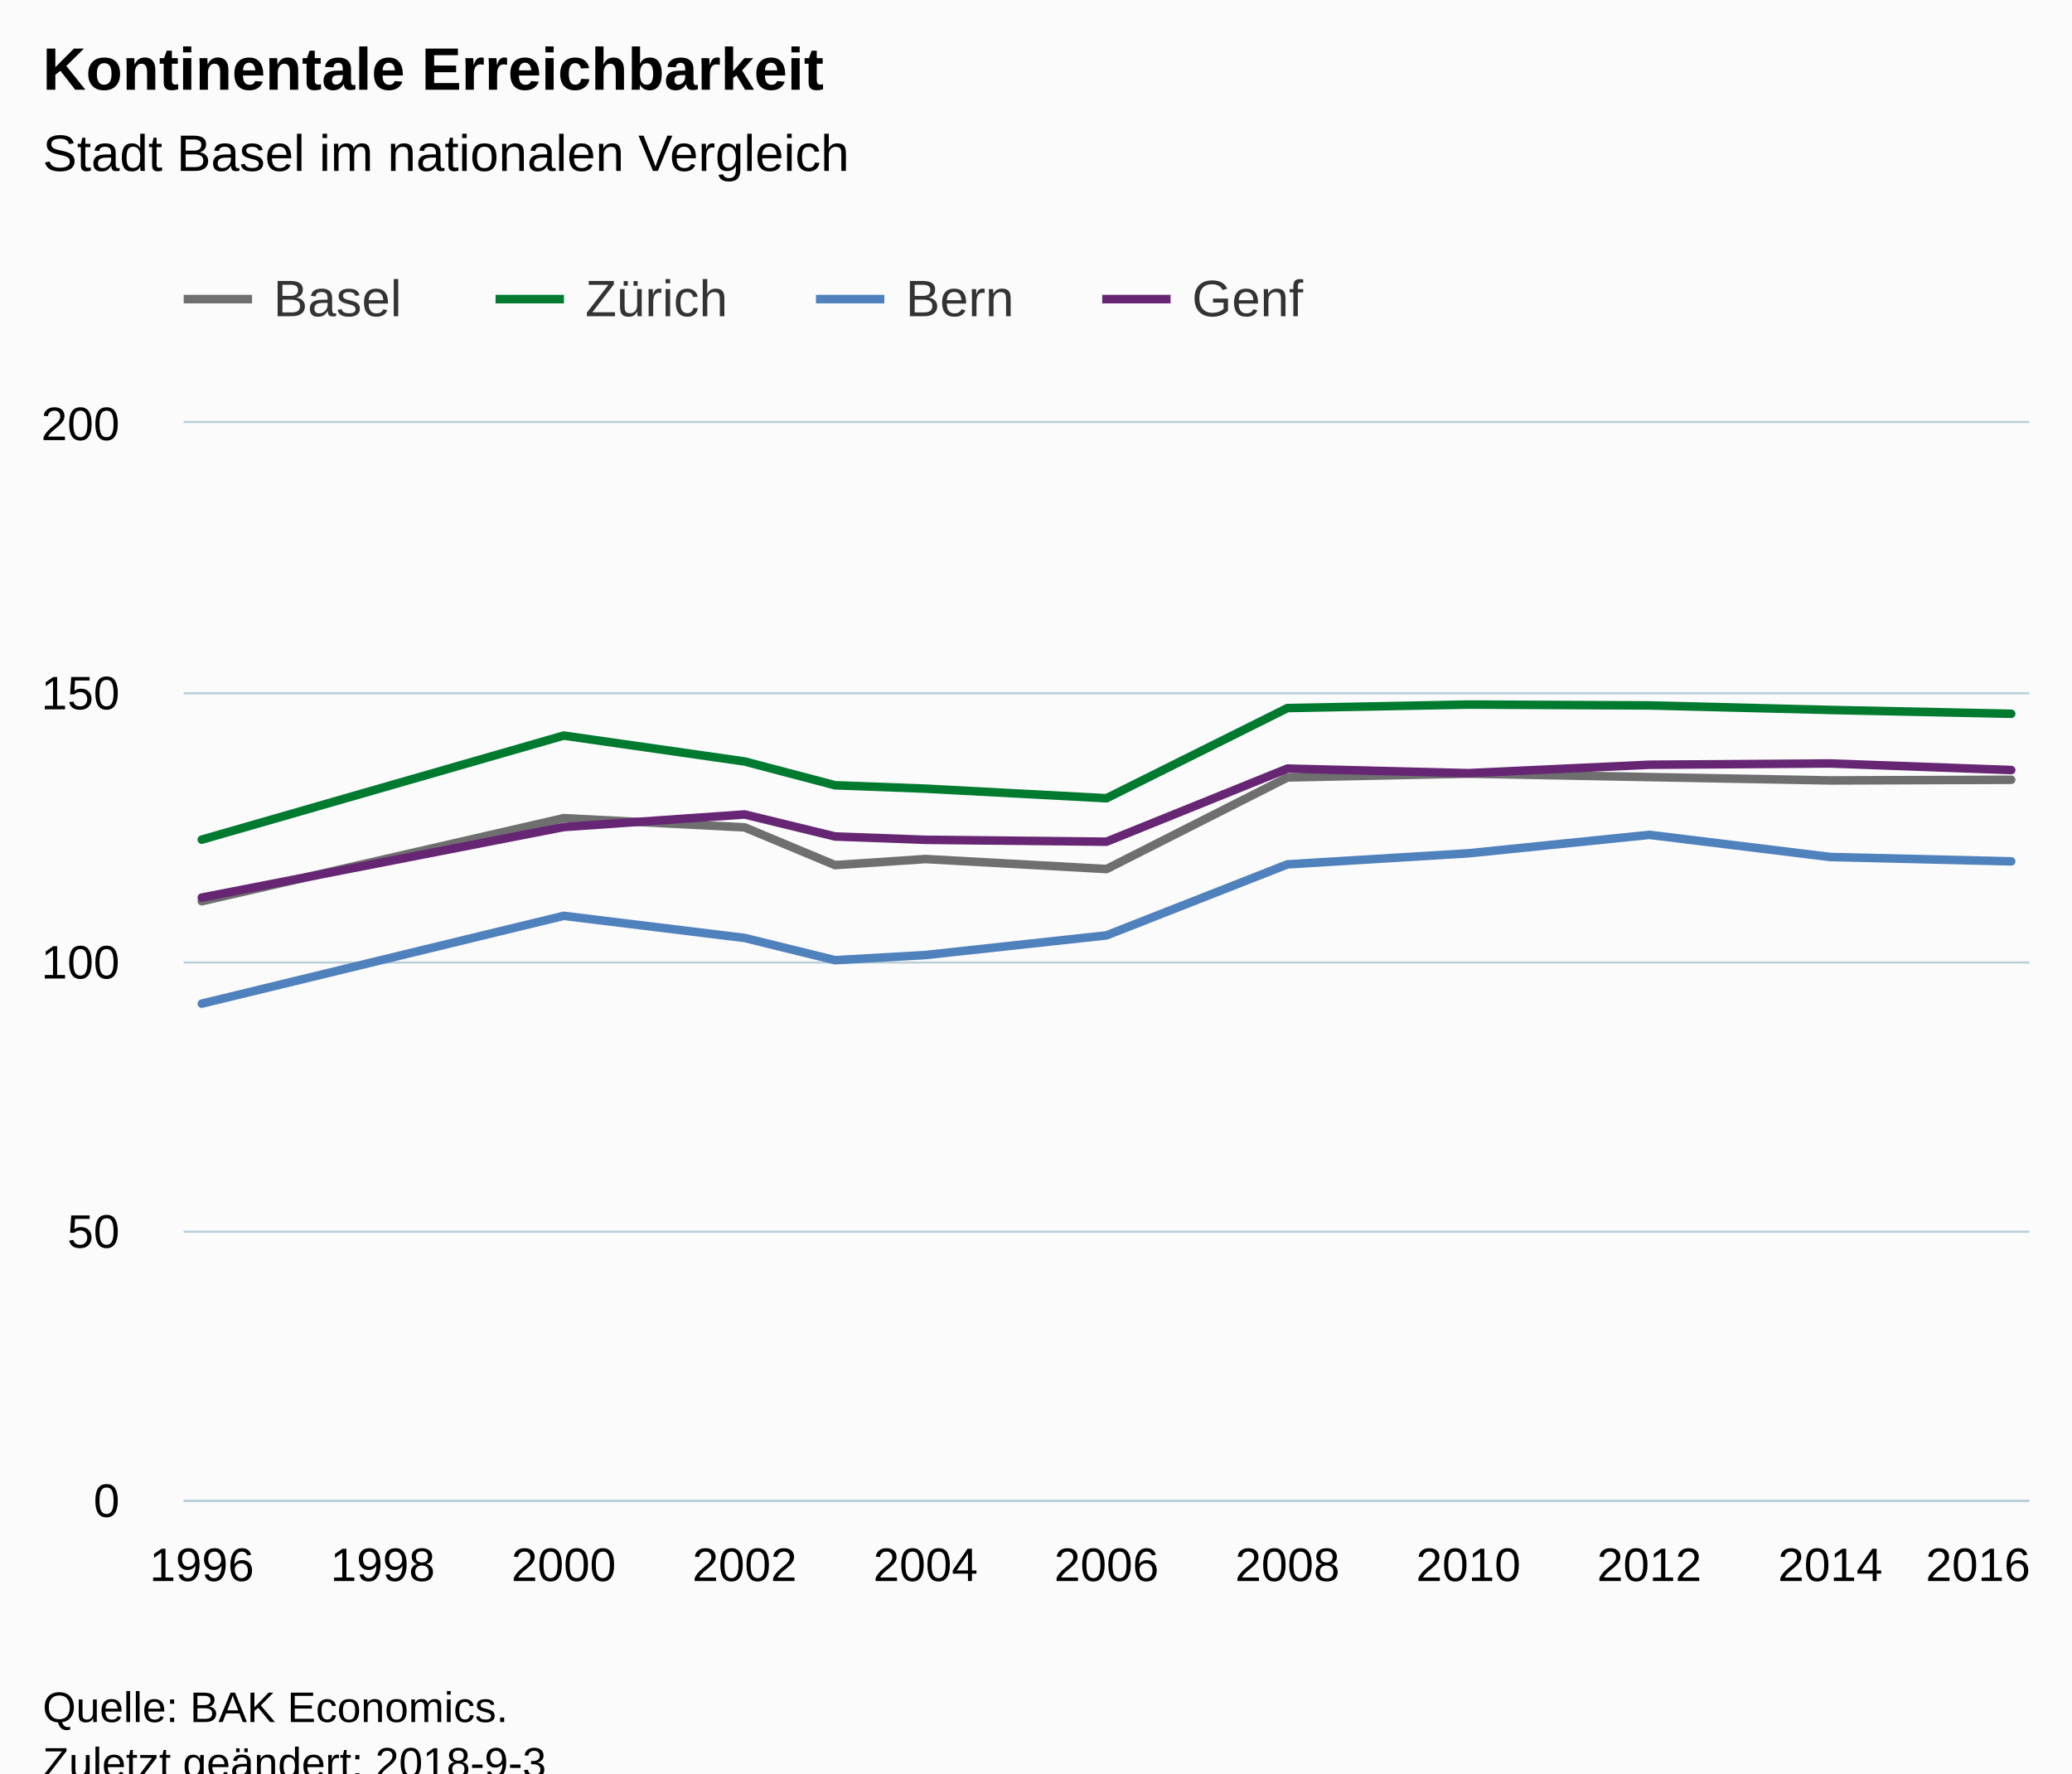
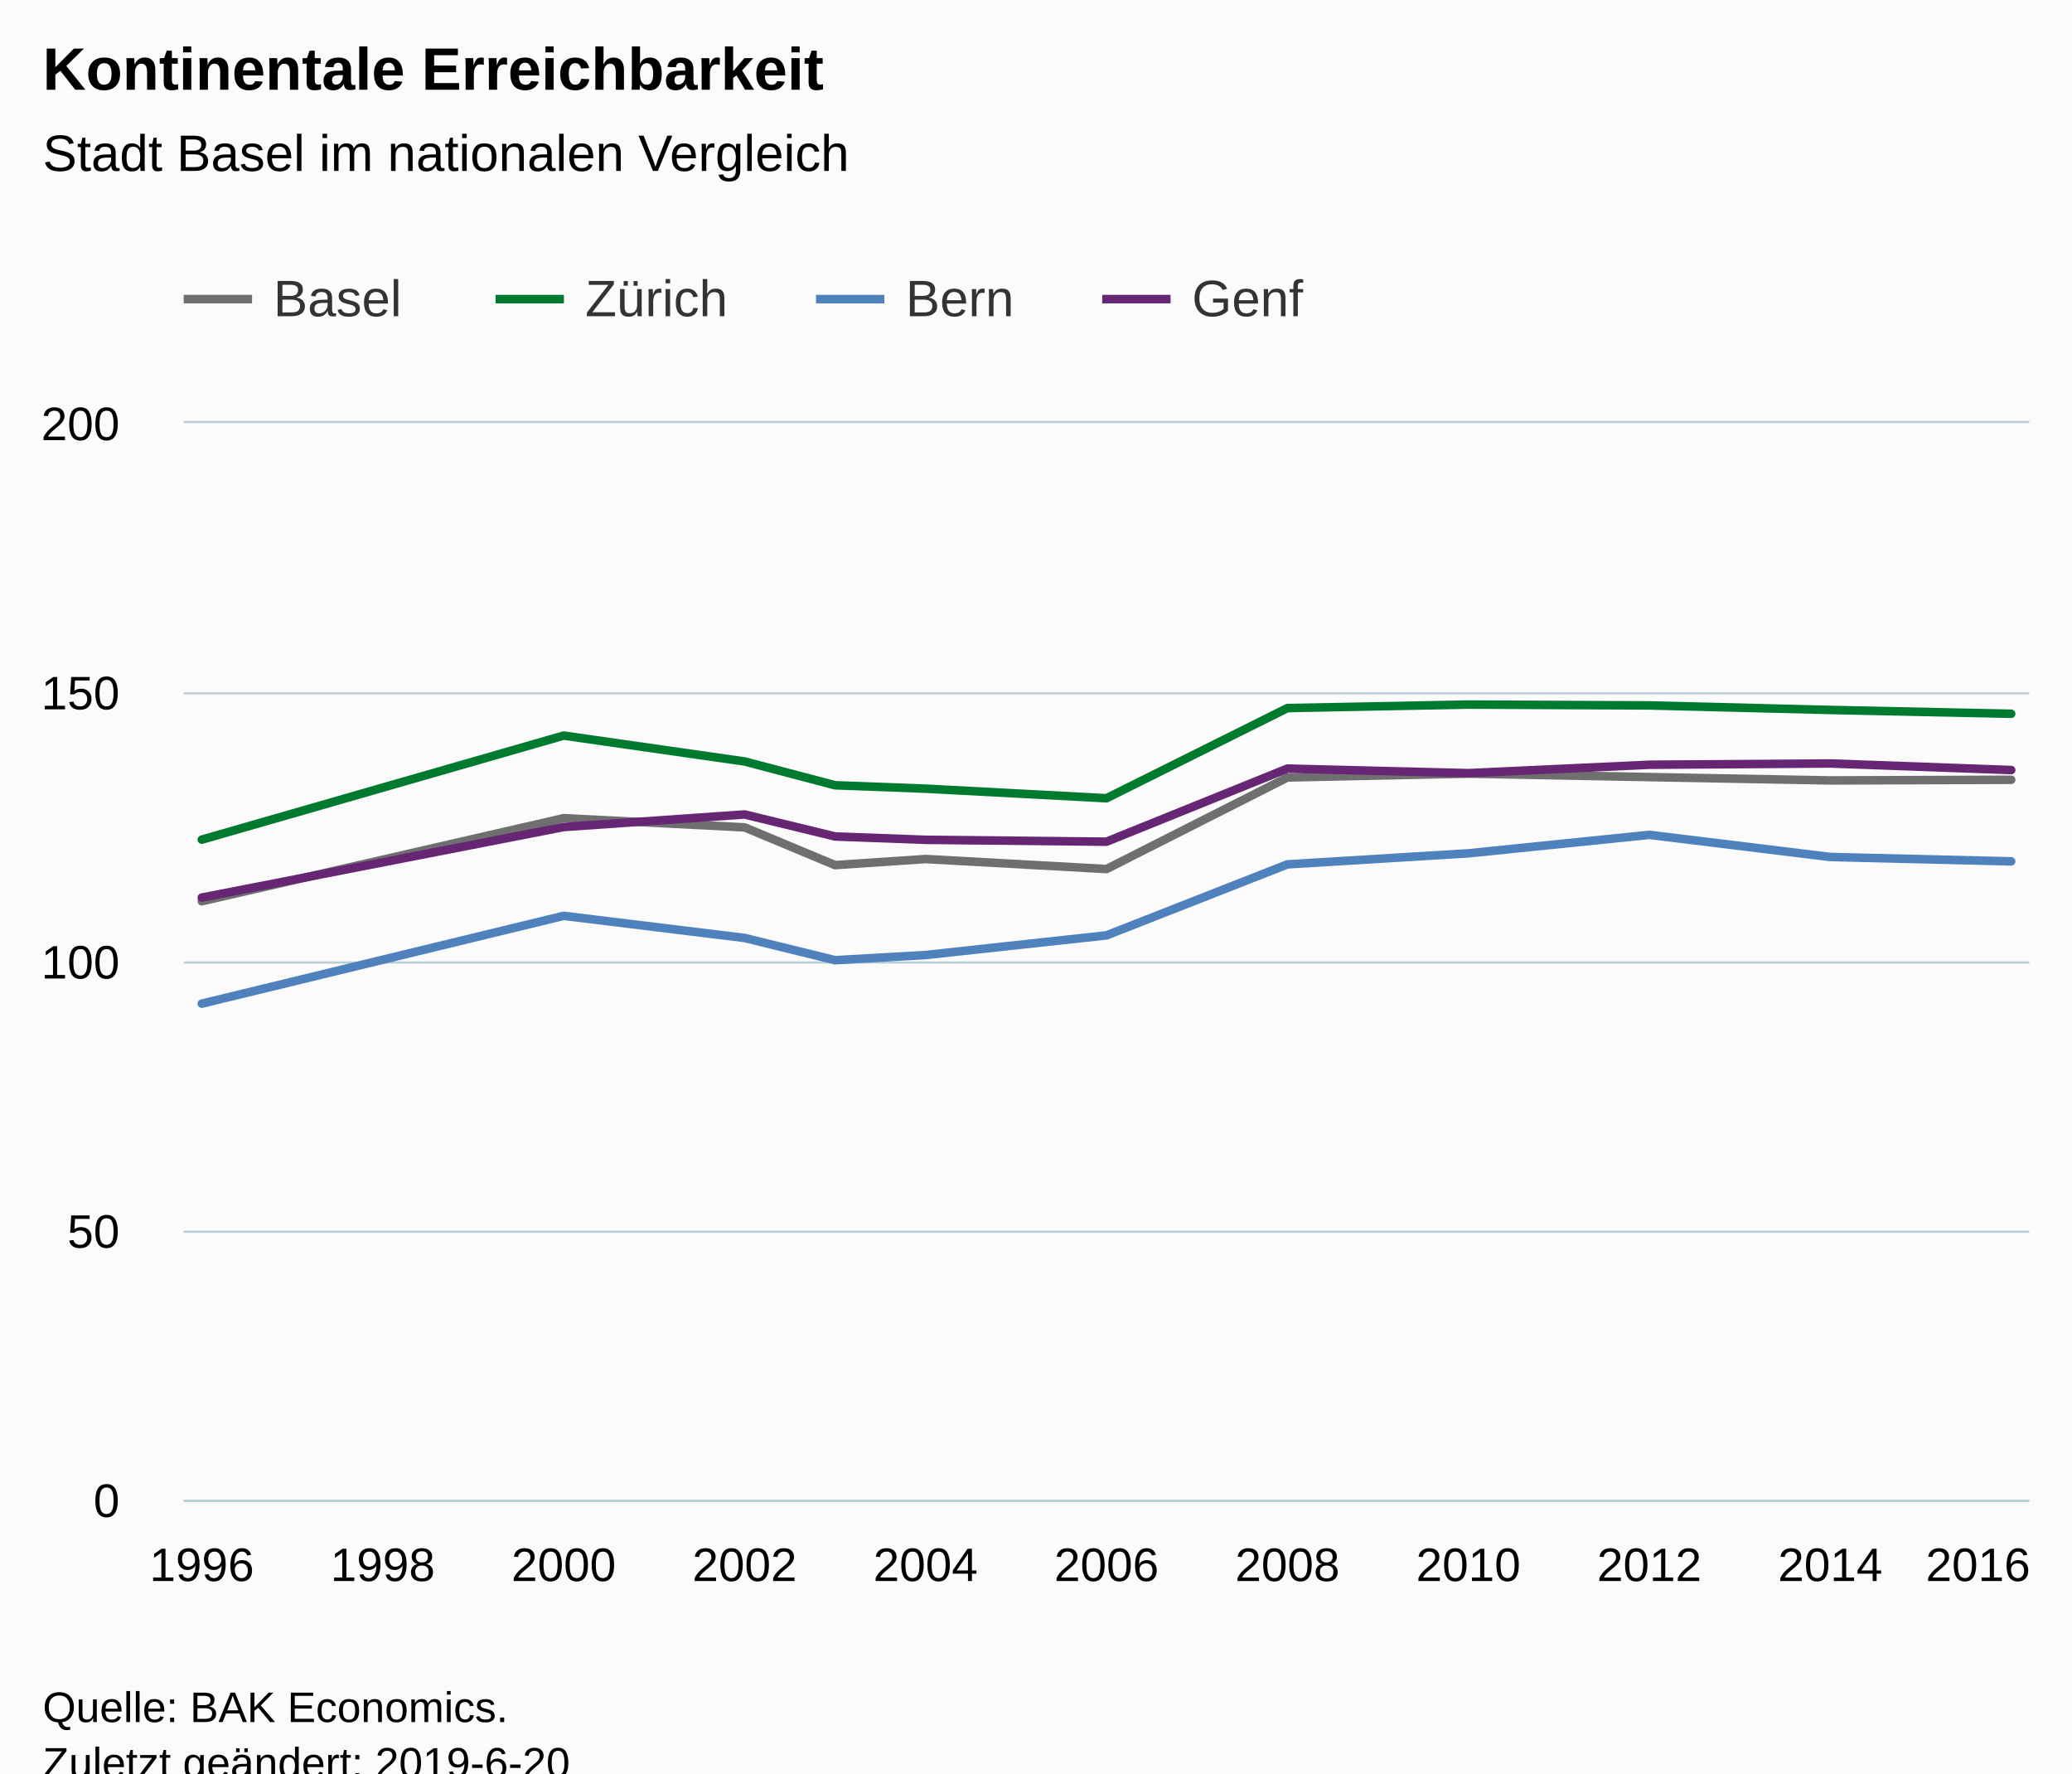
<svg xmlns="http://www.w3.org/2000/svg" version="1.1" class="highcharts-root" style="font-family:Arial;font-size:12px;" viewBox="0 0 485 415">
  <defs>
-     <clipPath id="highcharts-aqypsjr-6">
+     <clipPath id="highcharts-952otvm-6">
      <rect x="0" y="0" width="432" height="252" fill="none" />
    </clipPath>
-     <clipPath id="highcharts-aqypsjr-7">
+     <clipPath id="highcharts-952otvm-7">
      <rect x="0" y="0" width="432" height="252" fill="none" />
    </clipPath>
  </defs>
  <rect fill="#fbfbfb" class="highcharts-background" x="0" y="0" width="485" height="428" rx="0" ry="0" />
  <rect fill="none" class="highcharts-plot-background" x="43" y="99" width="432" height="252" />
  <g class="highcharts-pane-group" data-z-index="0" />
  <g class="highcharts-grid highcharts-xaxis-grid " data-z-index="1">
    <path fill="none" data-z-index="1" class="highcharts-grid-line" d="M 46.5 99 L 46.5 351" opacity="1" />
    <path fill="none" data-z-index="1" class="highcharts-grid-line" d="M 89.5 99 L 89.5 351" opacity="1" />
    <path fill="none" data-z-index="1" class="highcharts-grid-line" d="M 131.5 99 L 131.5 351" opacity="1" />
    <path fill="none" data-z-index="1" class="highcharts-grid-line" d="M 173.5 99 L 173.5 351" opacity="1" />
    <path fill="none" data-z-index="1" class="highcharts-grid-line" d="M 216.5 99 L 216.5 351" opacity="1" />
    <path fill="none" data-z-index="1" class="highcharts-grid-line" d="M 258.5 99 L 258.5 351" opacity="1" />
    <path fill="none" data-z-index="1" class="highcharts-grid-line" d="M 300.5 99 L 300.5 351" opacity="1" />
    <path fill="none" data-z-index="1" class="highcharts-grid-line" d="M 343.5 99 L 343.5 351" opacity="1" />
    <path fill="none" data-z-index="1" class="highcharts-grid-line" d="M 385.5 99 L 385.5 351" opacity="1" />
    <path fill="none" data-z-index="1" class="highcharts-grid-line" d="M 427.5 99 L 427.5 351" opacity="1" />
    <path fill="none" data-z-index="1" class="highcharts-grid-line" d="M 470.5 99 L 470.5 351" opacity="1" />
  </g>
  <g class="highcharts-grid highcharts-yaxis-grid " data-z-index="1">
    <path fill="none" stroke="#B9CFD7" stroke-width="0.5" data-z-index="1" class="highcharts-grid-line" d="M 43 351.25 L 475 351.25" opacity="1" />
    <path fill="none" stroke="#B9CFD7" stroke-width="0.5" data-z-index="1" class="highcharts-grid-line" d="M 43 288.25 L 475 288.25" opacity="1" />
    <path fill="none" stroke="#B9CFD7" stroke-width="0.5" data-z-index="1" class="highcharts-grid-line" d="M 43 225.25 L 475 225.25" opacity="1" />
    <path fill="none" stroke="#B9CFD7" stroke-width="0.5" data-z-index="1" class="highcharts-grid-line" d="M 43 162.25 L 475 162.25" opacity="1" />
    <path fill="none" stroke="#B9CFD7" stroke-width="0.5" data-z-index="1" class="highcharts-grid-line" d="M 43 98.75 L 475 98.75" opacity="1" />
  </g>
  <rect fill="none" class="highcharts-plot-border" data-z-index="1" x="43" y="99" width="432" height="252" />
  <g class="highcharts-axis highcharts-xaxis " data-z-index="2">
    <path fill="none" class="highcharts-axis-line" stroke="#B9CFD7" stroke-width="0.5" data-z-index="7" d="M 43 351.25 L 475 351.25" />
  </g>
  <g class="highcharts-axis highcharts-yaxis " data-z-index="2">
    <path fill="none" class="highcharts-axis-line" data-z-index="7" d="M 43 99 L 43 351" />
  </g>
  <g class="highcharts-series-group" data-z-index="3">
-     <g data-z-index="0.1" class="highcharts-series highcharts-series-0 highcharts-line-series " transform="translate(43,99) scale(1 1)" clip-path="url(#highcharts-aqypsjr-7)">
+     <g data-z-index="0.1" class="highcharts-series highcharts-series-0 highcharts-line-series " transform="translate(43,99) scale(1 1)" clip-path="url(#highcharts-952otvm-7)">
      <path fill="none" d="M 4.235 111.913 L 88.941 92.471 L 131.294 94.626 L 152.471 103.459 L 173.647 102.035 L 216 104.378 L 258.353 82.946 L 300.706 82.051 L 343.059 82.858 L 385.412 83.639 L 427.765 83.488" class="highcharts-graph" data-z-index="1" stroke="#6F6F6F" stroke-width="2" stroke-linejoin="round" stroke-linecap="round" />
    </g>
    <g data-z-index="0.1" class="highcharts-markers highcharts-series-0 highcharts-line-series " transform="translate(43,99) scale(1 1)" clip-path="none" />
-     <g data-z-index="0.1" class="highcharts-series highcharts-series-1 highcharts-line-series " transform="translate(43,99) scale(1 1)" clip-path="url(#highcharts-aqypsjr-7)">
+     <g data-z-index="0.1" class="highcharts-series highcharts-series-1 highcharts-line-series " transform="translate(43,99) scale(1 1)" clip-path="url(#highcharts-952otvm-7)">
      <path fill="none" d="M 4.235 97.499 L 88.941 73.143 L 131.294 79.204 L 152.471 84.773 L 173.647 85.567 L 216 87.809 L 258.353 66.704 L 300.706 65.885 L 343.059 66.087 L 385.412 67.145 L 427.765 68.04" class="highcharts-graph" data-z-index="1" stroke="#007A2F" stroke-width="2" stroke-linejoin="round" stroke-linecap="round" />
    </g>
    <g data-z-index="0.1" class="highcharts-markers highcharts-series-1 highcharts-line-series " transform="translate(43,99) scale(1 1)" clip-path="none" />
-     <g data-z-index="0.1" class="highcharts-series highcharts-series-2 highcharts-line-series " transform="translate(43,99) scale(1 1)" clip-path="url(#highcharts-aqypsjr-7)">
+     <g data-z-index="0.1" class="highcharts-series highcharts-series-2 highcharts-line-series " transform="translate(43,99) scale(1 1)" clip-path="url(#highcharts-952otvm-7)">
      <path fill="none" d="M 4.235 135.878 L 88.941 115.328 L 131.294 120.506 L 152.471 125.71 L 173.647 124.501 L 216 119.902 L 258.353 103.282 L 300.706 100.699 L 343.059 96.377 L 385.412 101.556 L 427.765 102.577" class="highcharts-graph" data-z-index="1" stroke="#4f81bd" stroke-width="2" stroke-linejoin="round" stroke-linecap="round" />
    </g>
    <g data-z-index="0.1" class="highcharts-markers highcharts-series-2 highcharts-line-series " transform="translate(43,99) scale(1 1)" clip-path="none" />
-     <g data-z-index="0.1" class="highcharts-series highcharts-series-3 highcharts-line-series " transform="translate(43,99) scale(1 1)" clip-path="url(#highcharts-aqypsjr-7)">
+     <g data-z-index="0.1" class="highcharts-series highcharts-series-3 highcharts-line-series " transform="translate(43,99) scale(1 1)" clip-path="url(#highcharts-952otvm-7)">
      <path fill="none" d="M 4.235 111.056 L 88.941 94.55 L 131.294 91.602 L 152.471 96.755 L 173.647 97.537 L 216 97.978 L 258.353 80.867 L 300.706 81.938 L 343.059 79.972 L 385.412 79.67 L 427.765 81.207" class="highcharts-graph" data-z-index="1" stroke="#662673" stroke-width="2" stroke-linejoin="round" stroke-linecap="round" />
    </g>
    <g data-z-index="0.1" class="highcharts-markers highcharts-series-3 highcharts-line-series " transform="translate(43,99) scale(1 1)" clip-path="none" />
  </g>
  <text x="10" text-anchor="start" class="highcharts-title" data-z-index="4" style="color:#000000;font-size:14px;font-weight:bold;fill:#000000;" y="21">
    <tspan>Kontinentale Erreichbarkeit</tspan>
  </text>
  <text x="10" text-anchor="start" class="highcharts-subtitle" data-z-index="4" style="color:#000000;font-size:12px;font-weight:normal;font-family:Arial;fill:#000000;" y="40">
    <tspan>Stadt Basel im nationalen Vergleich</tspan>
  </text>
  <g class="highcharts-legend" data-z-index="7" transform="translate(35,56)">
    <rect fill="none" class="highcharts-legend-box" rx="0" ry="0" x="0" y="0" width="278" height="31" visibility="visible" />
    <g data-z-index="1">
      <g>
        <g class="highcharts-legend-item highcharts-line-series highcharts-color-undefined highcharts-series-0" data-z-index="1" transform="translate(8,3)">
          <path fill="none" d="M 0 11 L 16 11" class="highcharts-graph" stroke="#6F6F6F" stroke-width="2" />
          <text x="21" style="color:#333333;font-size:12px;font-weight:normal;cursor:pointer;fill:#333333;" text-anchor="start" data-z-index="2" y="15">
            <tspan>Basel</tspan>
          </text>
        </g>
        <g class="highcharts-legend-item highcharts-line-series highcharts-color-undefined highcharts-series-1" data-z-index="1" transform="translate(81,3)">
          <path fill="none" d="M 0 11 L 16 11" class="highcharts-graph" stroke="#007A2F" stroke-width="2" />
          <text x="21" y="15" style="color:#333333;font-size:12px;font-weight:normal;cursor:pointer;fill:#333333;" text-anchor="start" data-z-index="2">
            <tspan>Zürich</tspan>
          </text>
        </g>
        <g class="highcharts-legend-item highcharts-line-series highcharts-color-undefined highcharts-series-2" data-z-index="1" transform="translate(156,3)">
          <path fill="none" d="M 0 11 L 16 11" class="highcharts-graph" stroke="#4f81bd" stroke-width="2" />
          <text x="21" y="15" style="color:#333333;font-size:12px;font-weight:normal;cursor:pointer;fill:#333333;" text-anchor="start" data-z-index="2">
            <tspan>Bern</tspan>
          </text>
        </g>
        <g class="highcharts-legend-item highcharts-line-series highcharts-color-undefined highcharts-series-3" data-z-index="1" transform="translate(223,3)">
          <path fill="none" d="M 0 11 L 16 11" class="highcharts-graph" stroke="#662673" stroke-width="2" />
          <text x="21" y="15" style="color:#333333;font-size:12px;font-weight:normal;cursor:pointer;fill:#333333;" text-anchor="start" data-z-index="2">
            <tspan>Genf</tspan>
          </text>
        </g>
      </g>
    </g>
  </g>
  <g class="highcharts-axis-labels highcharts-xaxis-labels " data-z-index="7">
    <text x="47.235" style="color:#000000;cursor:default;font-size:11px;fill:#000000;" text-anchor="middle" transform="translate(0,0)" y="370" opacity="1">1996</text>
    <text x="89.588" style="color:#000000;cursor:default;font-size:11px;fill:#000000;" text-anchor="middle" transform="translate(0,0)" y="370" opacity="1">1998</text>
    <text x="131.941" style="color:#000000;cursor:default;font-size:11px;fill:#000000;" text-anchor="middle" transform="translate(0,0)" y="370" opacity="1">2000</text>
    <text x="174.294" style="color:#000000;cursor:default;font-size:11px;fill:#000000;" text-anchor="middle" transform="translate(0,0)" y="370" opacity="1">2002</text>
    <text x="216.647" style="color:#000000;cursor:default;font-size:11px;fill:#000000;" text-anchor="middle" transform="translate(0,0)" y="370" opacity="1">2004</text>
    <text x="259" style="color:#000000;cursor:default;font-size:11px;fill:#000000;" text-anchor="middle" transform="translate(0,0)" y="370" opacity="1">2006</text>
    <text x="301.353" style="color:#000000;cursor:default;font-size:11px;fill:#000000;" text-anchor="middle" transform="translate(0,0)" y="370" opacity="1">2008</text>
    <text x="343.706" style="color:#000000;cursor:default;font-size:11px;fill:#000000;" text-anchor="middle" transform="translate(0,0)" y="370" opacity="1">2010</text>
    <text x="386.059" style="color:#000000;cursor:default;font-size:11px;fill:#000000;" text-anchor="middle" transform="translate(0,0)" y="370" opacity="1">2012</text>
    <text x="428.412" style="color:#000000;cursor:default;font-size:11px;fill:#000000;" text-anchor="middle" transform="translate(0,0)" y="370" opacity="1">2014</text>
    <text x="463" style="color:#000000;cursor:default;font-size:11px;fill:#000000;" text-anchor="middle" transform="translate(0,0)" y="370" opacity="1">2016</text>
  </g>
  <g class="highcharts-axis-labels highcharts-yaxis-labels " data-z-index="7">
    <text x="28" style="color:#000000;cursor:default;font-size:11px;fill:#000000;" text-anchor="end" transform="translate(0,0)" y="355" opacity="1">0</text>
    <text x="28" style="color:#000000;cursor:default;font-size:11px;fill:#000000;" text-anchor="end" transform="translate(0,0)" y="292" opacity="1">50</text>
    <text x="28" style="color:#000000;cursor:default;font-size:11px;fill:#000000;" text-anchor="end" transform="translate(0,0)" y="229" opacity="1">100</text>
    <text x="28" style="color:#000000;cursor:default;font-size:11px;fill:#000000;" text-anchor="end" transform="translate(0,0)" y="166" opacity="1">150</text>
    <text x="28" style="color:#000000;cursor:default;font-size:11px;fill:#000000;" text-anchor="end" transform="translate(0,0)" y="103" opacity="1">200</text>
  </g>
  <text x="10" class="highcharts-credits" text-anchor="start" data-z-index="8" style="cursor:default;color:#000000;font-size:10px;fill:#000000;" y="403">
    <tspan>Quelle: BAK Economics.</tspan>
-     <tspan x="10" dy="13">Zuletzt geändert: 2018-9-3</tspan>
+     <tspan x="10" dy="13">Zuletzt geändert: 2019-6-20</tspan>
  </text>
</svg>
